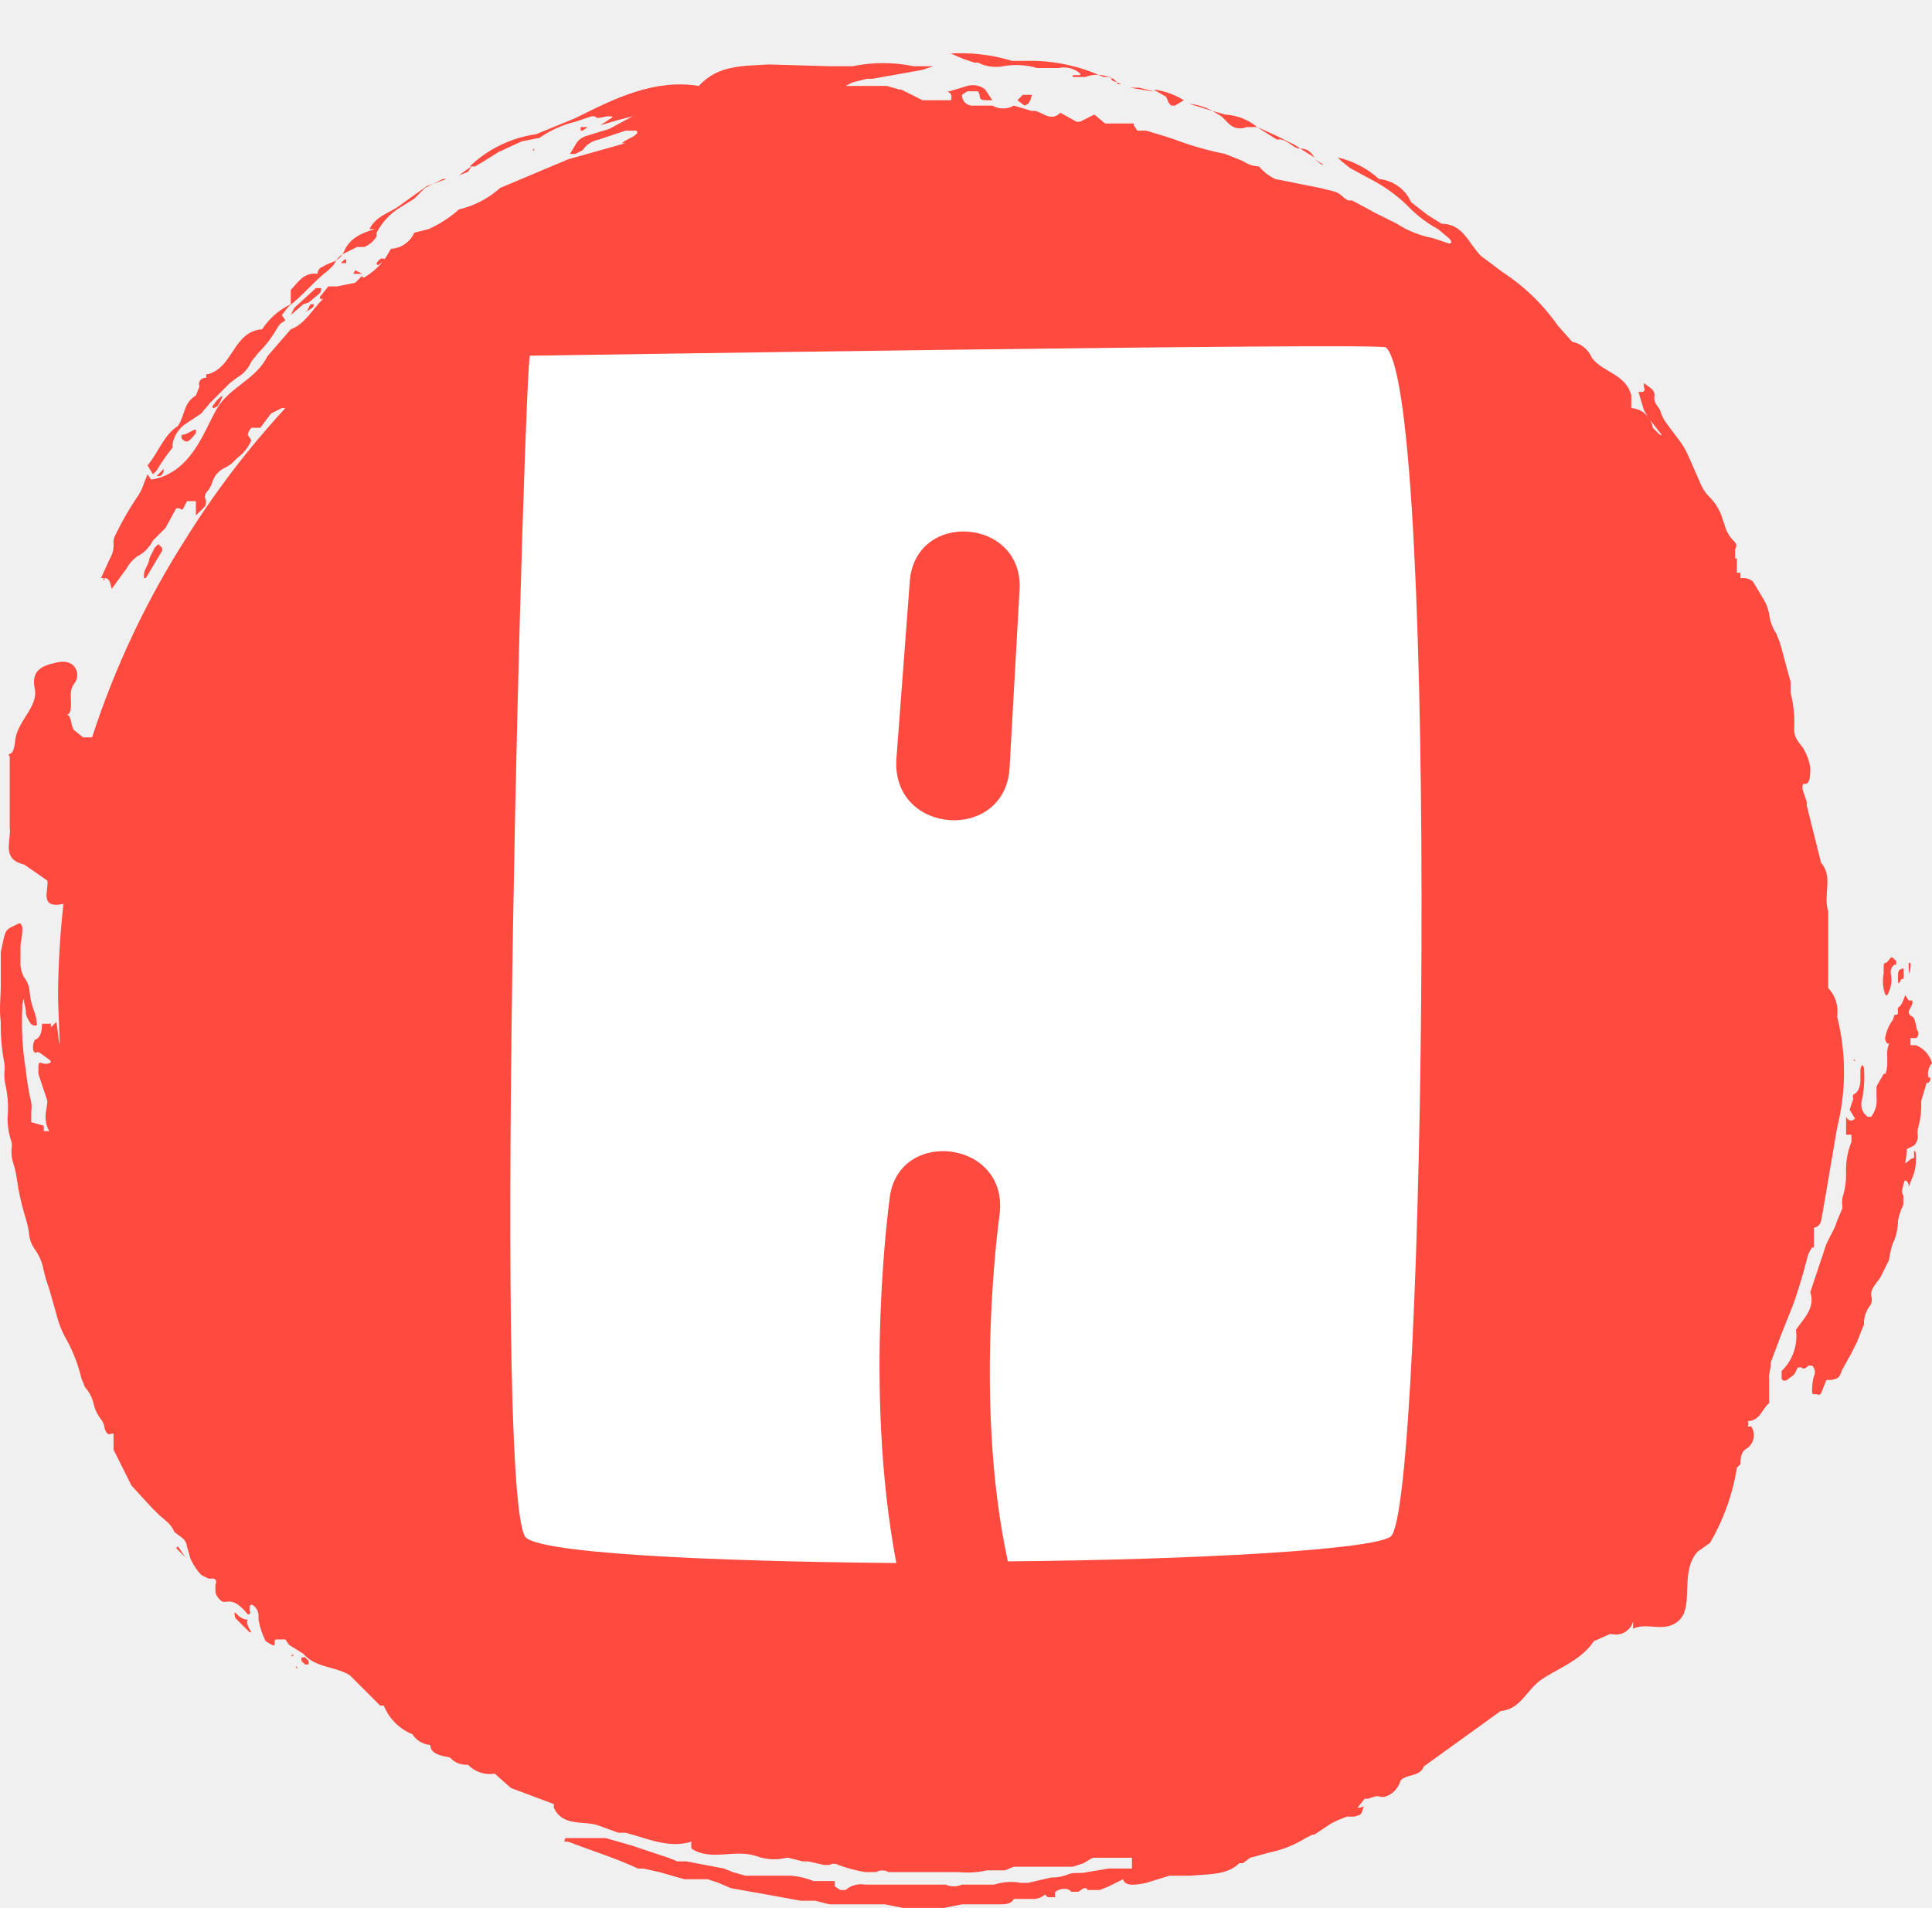
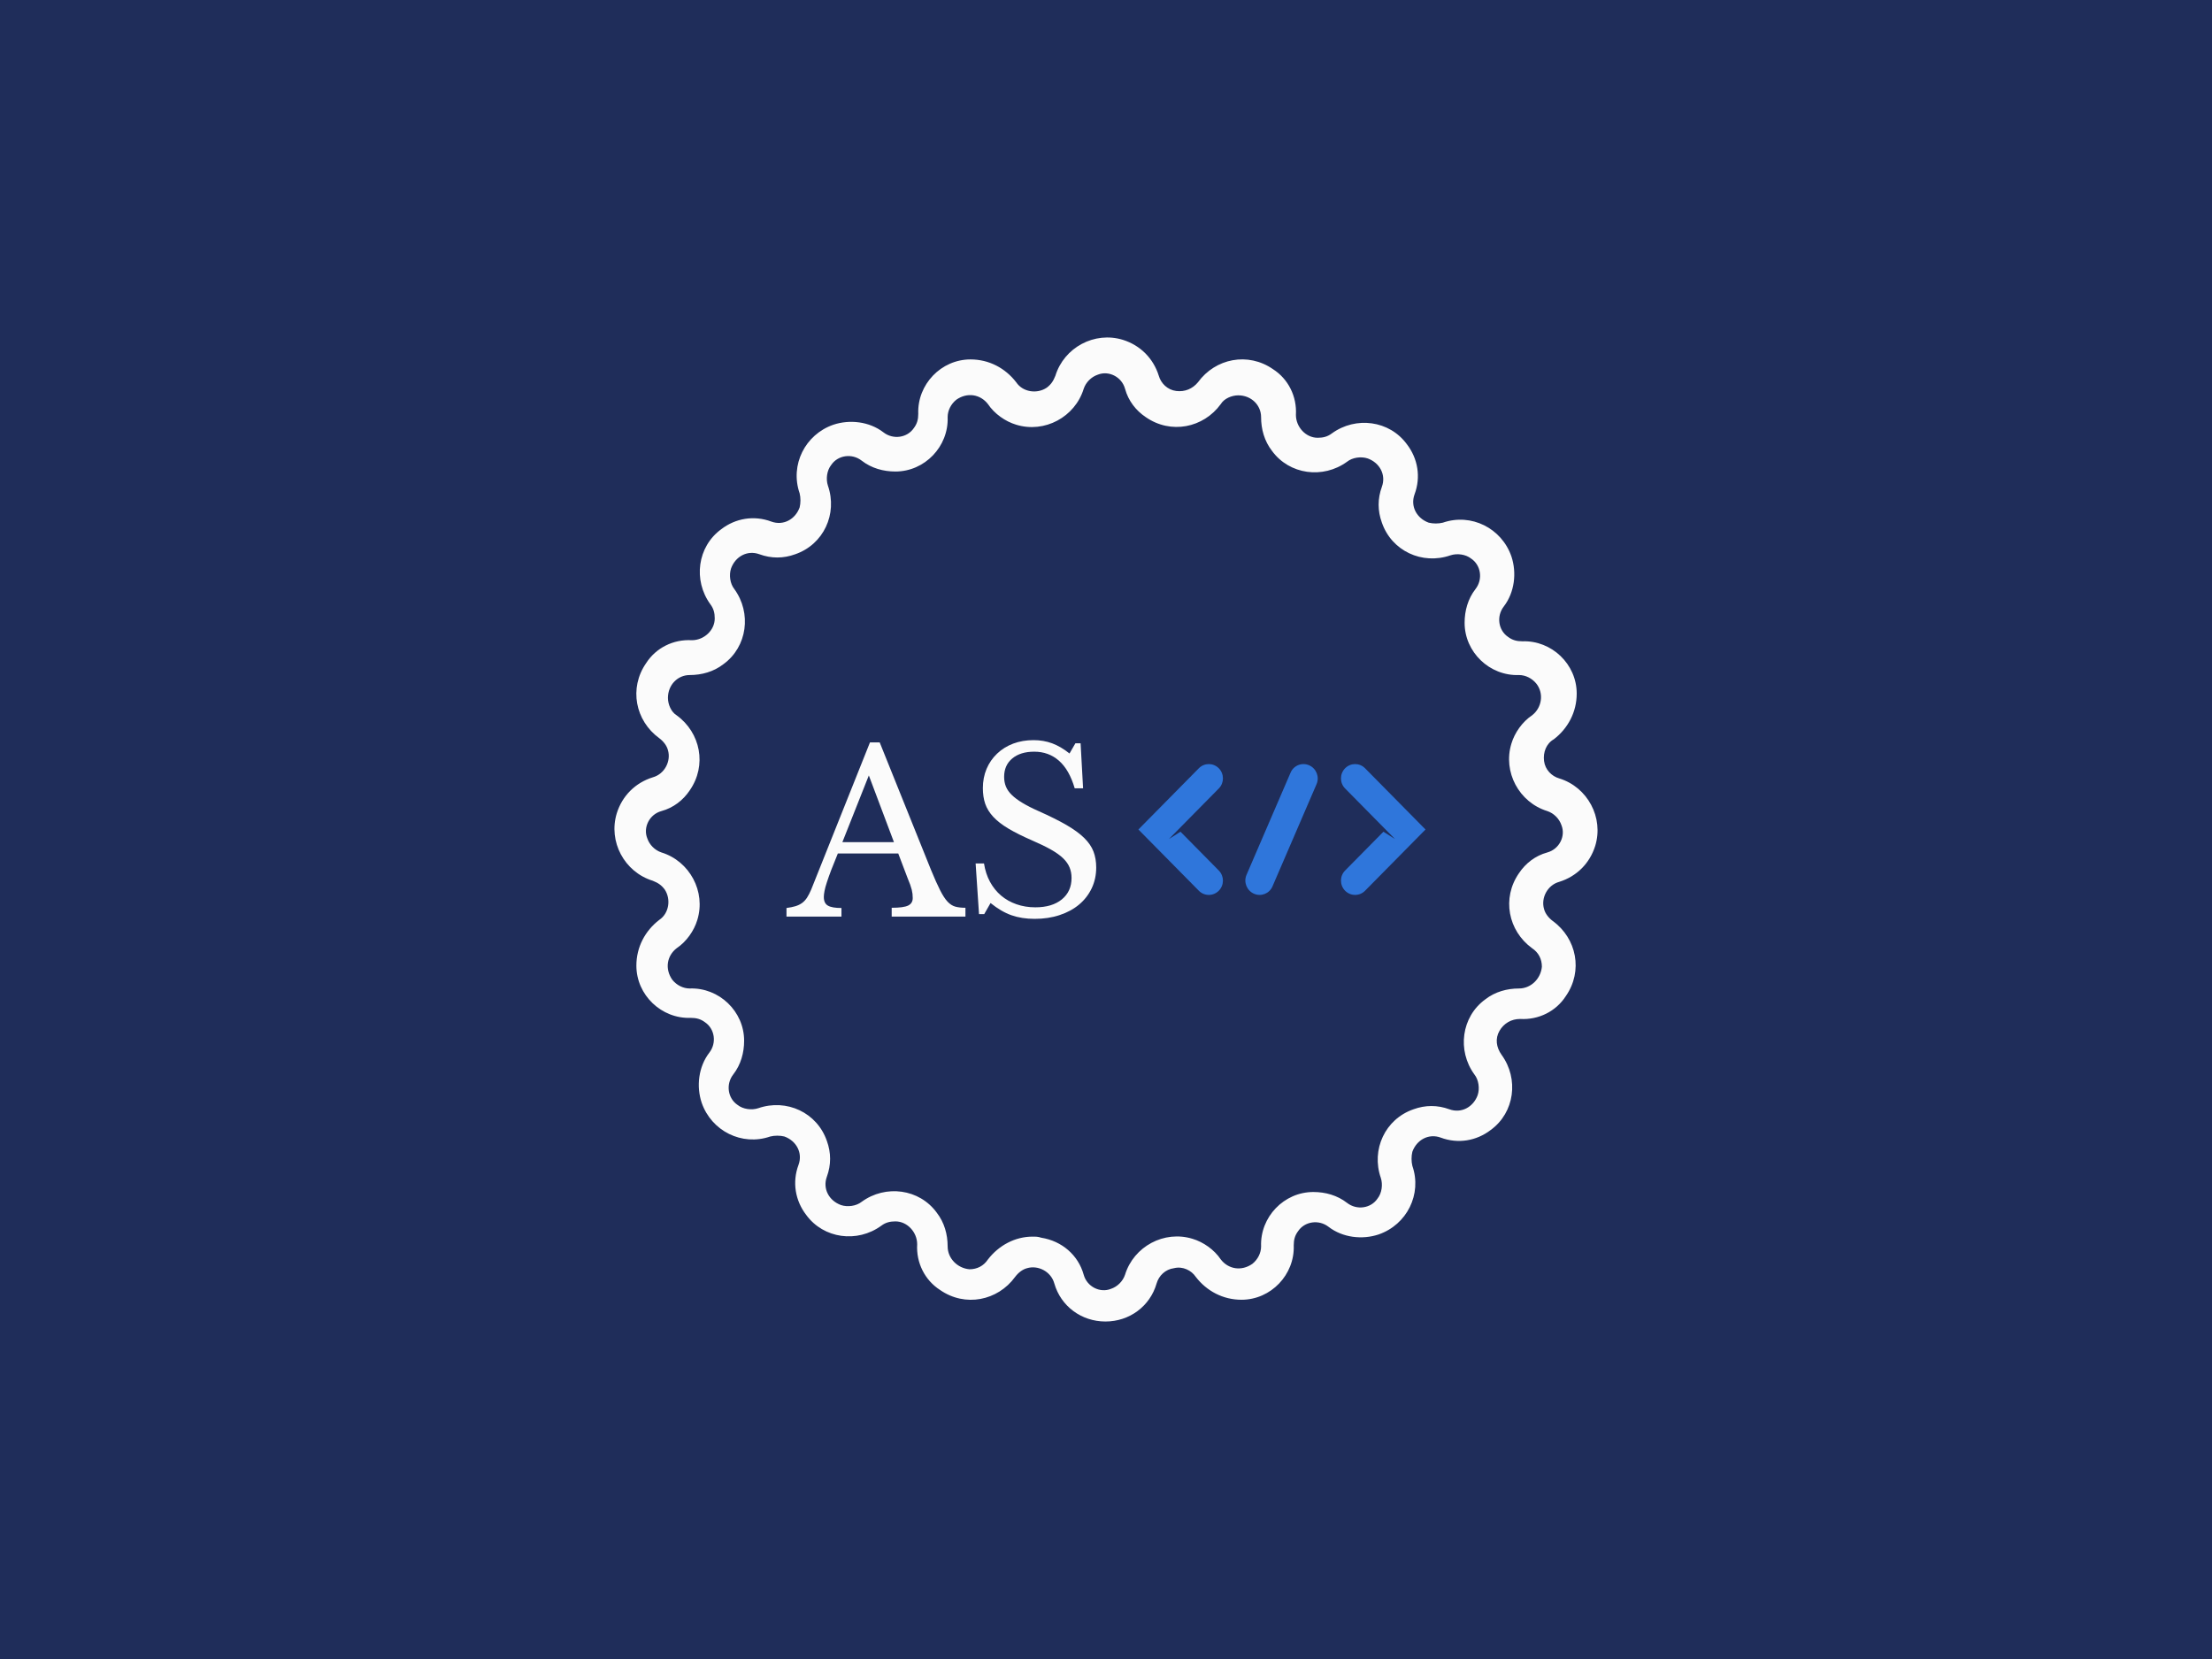
- <svg xmlns="http://www.w3.org/2000/svg" width="308.761" height="304.916" viewBox="0 0 106.008 104.687" class="css-1j8o68f" version="1.1" id="svg23">
-   <defs id="SvgjsDefs2684" />
-   <g id="SvgjsG2685" featurekey="rootContainer" transform="matrix(0.9820593,0,0,0.9820593,-0.05456052,0)" fill="#ff4a3f">
-     <g id="g17">
-       <path d="M19.8 15.3h.5l-.4-.2zm.5.1zm.8-.7c0 .1 0 .1.1.1l.4-.3c-.2-.1-.3-.1-.5.2zm.4-.2zm-4.1 2.3zm-.2.6l.3-.2c.1-.1.1-.2.1-.2h-.2l-.2.4c-.1-.1-.1 0 0 0zm2.2-2.9h-.1l-.2.2h.3zm-2.1 2.4l.6-.5c.1-.1.1-.2.1-.3h-.3l-1.2 1.1-.2.4.7-.6zm-1.1.8z" id="path3" />
-       <path d="M9.7 25v-.2a1.7 1.7 0 0 1 .7-1.1l.9-.6.5-.6.7-.7.4-.4.4-.3a1.9 1.9 0 0 0 .8-.9l.4-.5a5.9 5.9 0 0 0 1-1.3l.2-.3.3-.2-.2-.3.4-.5c.8-.6 1.4-1.4 2.2-2l.3-.3a1.4 1.4 0 0 1 .5-.6l.8-.4h.4a1.4 1.4 0 0 0 .7-.6V13a3.5 3.5 0 0 1 1.3-1.4l.8-.5.2-.2.4-.4 1-.5h.2l-1.1.4-1.4 1c-.6.5-1.4.6-1.8 1.4h.3c-.7.2-1.4.5-1.7 1.2s-.8.6-1.2.9a.4.4 0 0 0-.3.4c-.8-.1-1.1.5-1.5.9v.8a3.9 3.9 0 0 0-1.6 1.4c-1.6.1-1.6 2.1-3 2.5h-.1a.2.2 0 0 0 0 .2c-.3 0-.5.2-.4.5l-.2.5c-.7.4-.6 1.1-1 1.7-.8.5-1.1 1.5-1.7 2.2l.3.5.2-.2a11.6 11.6 0 0 1 .9-1.3zM53.9 3.3l.6.2h.2a2.2 2.2 0 0 0 1.4.2 4.1 4.1 0 0 1 1.9.1h1.2a1.4 1.4 0 0 1 1.2.3.1.1 0 0 1 0 .1H60a.1.1 0 0 0 0 .1h.7a1.8 1.8 0 0 1 1.3 0c.2 0 .1.1.2.2l.5.2h-.2c-.2-.4-.5-.4-.8-.4a9.7 9.7 0 0 0-4.3-.9h-.8A9.8 9.8 0 0 0 53 3h.2zm7.3 3.1zM50.3 4.7zm10.9 1.7h.2-.2zM19 14.7zm32.1-10zm17.6 2.2a.9.9 0 0 0 1 .2h.6a3.1 3.1 0 0 0-1.8-.7l-.7-.2.5.3zm-3.4-1.3c0 .1.1.2.2.3h.2l.5-.3a4.2 4.2 0 0 0-1.7-.6l.7.4zm7.4 2.7l.8.5c-.2-.3-.4-.5-.8-.5z" id="path5" />
-       <path d="M99 76.1l.6-1.6.6-1.5c.2-.5.6-1.8.8-2.6a1.7 1.7 0 0 1 .3-.7h.1v-1.1c.5-.1.4-.6.5-.9l.8-4.7a12.7 12.7 0 0 0 0-6.2 1.9 1.9 0 0 0-.5-1.6v-4.3c-.3-.9.3-1.9-.4-2.7L101 45a.4.4 0 0 0 0-.2l-.2-.6a.5.5 0 0 1 0-.4h.1c.3 0 .3-.5.3-.9a3 3 0 0 0-.4-1.1l-.3-.4a1.1 1.1 0 0 1-.2-.7 6.7 6.7 0 0 0-.2-2v-.6c-.2-.7-.4-1.5-.6-2.2l-.2-.5a2.5 2.5 0 0 1-.4-1.1 2.5 2.5 0 0 0-.3-.8l-.6-1a.8.8 0 0 0-.6-.2h-.1V32h-.2v-.8H97V31a.4.4 0 0 0 0-.1v-.2c.1-.2.1-.3-.1-.5a1.8 1.8 0 0 1-.4-.6l-.2-.6a2.9 2.9 0 0 0-.7-1.2 2.2 2.2 0 0 1-.5-.7l-.7-1.6a4.3 4.3 0 0 0-.6-1l-.6-.8a2.4 2.4 0 0 1-.4-.8l-.2-.3a.6.6 0 0 1-.1-.5.5.5 0 0 0-.2-.4l-.4-.3v.2c.1.2 0 .3-.1.3h-.2l.3 1 .3.5.7.9h-.1l-.2-.2-.2-.2a1.3 1.3 0 0 0-1.2-1.1v-.7c-.3-1.2-1.6-1.3-2.2-2.1a1.5 1.5 0 0 0-1.1-.9l-.8-.9a11.3 11.3 0 0 0-3.1-3l-.8-.6-.4-.3c-.7-.7-1-1.8-2.2-1.8l-.8-.5-.9-.7a2.2 2.2 0 0 0-1.8-1.3 5.1 5.1 0 0 0-2.3-1.2l.2.2.5.4 1.3.7a8.5 8.5 0 0 1 2.1 1.6 6.8 6.8 0 0 0 1.5 1.1l.6.5c.1.1.2.2.1.3H81l-.9-.3a5.6 5.6 0 0 1-2-.8l-1.2-.6-1.3-.7h-.2c-.3-.1-.4-.4-.8-.5l-.8-.2-2.5-.5a2.6 2.6 0 0 1-.9-.7 1.7 1.7 0 0 1-.9-.3l-1-.4a18.1 18.1 0 0 1-2.8-.8l-.6-.2-1-.3h-.5l-.2-.3v-.1h-1.6l-.6-.5-.4.2-.4.2h-.2l-.9-.5c-.6.6-1.1-.2-1.6-.1l-1-.3a1.2 1.2 0 0 1-1.2 0h-1.2a.6.6 0 0 1-.5-.6l.3-.2h.6a.7.7 0 0 1 .1.3c0 .2.2.2.5.2h.2l-.4-.6a1.1 1.1 0 0 0-1-.2l-1 .3H53c.3.2.2.3.2.5h-1.6l-.4-.2-.8-.4h-.1l-.7-.2h-2.3l.4-.2.8-.2h.3l1.7-.3 1.1-.2.6-.2h-1.1a8.4 8.4 0 0 0-3.4 0h-1.3L43 3.6c-1.4.1-2.8 0-3.9 1.2-2.5-.4-4.7.7-6.9 1.8l-2.2.9a6.7 6.7 0 0 0-3.7 1.8h.3l.5-.3.8-.5 1.3-.6 1-.2a6 6 0 0 1 2-.9l.9-.3h.2c.1.2.5 0 .7 0h.2c.1 0 .1.1 0 .1l-.6.4 1-.3.8-.2-1.3.7-1.3.4a1 1 0 0 0-.6.5l-.3.5h.3l.4-.2a1.4 1.4 0 0 1 .9-.6l1.5-.5h.5a.1.1 0 0 1 .1.2c-.2.2-.6.3-.8.5h.2l-3.2.9-3.8 1.6a5.2 5.2 0 0 1-2.3 1.2 6.6 6.6 0 0 1-1.7 1.1l-.8.2a1.5 1.5 0 0 1-1.3.9l-.3.5a3.7 3.7 0 0 1-1.2 1.1h-.1v-.1l-.2.2-.2.2-1 .2h-.5l-.4.5c-.1.1-.1.2 0 .2h.1c-.6.6-1 1.4-1.8 1.7L15 19.9c-.6 1.2-1.8 1.6-2.6 2.6s-1.4 3.9-3.9 4.3l-.2-.3-.2.5a2.7 2.7 0 0 1-.4.8 16.9 16.9 0 0 0-1.2 2.1.8.8 0 0 0-.1.5 1.4 1.4 0 0 1-.2.8l-.5 1.1h.2c.3 0 .3.3.4.6l.8-1.1a2.2 2.2 0 0 1 .6-.7 2 2 0 0 0 .9-.9l.3-.3.4-.4.6-1.1h.2c.1.1.1.1.2 0l.2-.4h.5v.8l.5-.5a.5.5 0 0 0 0-.5.4.4 0 0 1 .1-.3 1.5 1.5 0 0 0 .3-.5 1.3 1.3 0 0 1 .8-.9l.3-.2.3-.3a2.4 2.4 0 0 0 .8-1l-.2-.3c0-.1.1-.3.2-.4h.5l.6-.8.6-.3h.2a48.8 48.8 0 0 0-5.5 7.2h-.1.1a48.4 48.4 0 0 0-5.3 11.2h-.5l-.5-.4c-.2-.2-.1-.7-.4-.9h.1c.3-.5-.1-1.2.3-1.7s.1-1.4-.9-1.2-1.5.5-1.3 1.5-1 1.8-1.1 2.9-.5.5-.3.9v3.9c.1.8-.5 1.8.8 2.1l1.3.9c.1.5-.5 1.6.9 1.3a49.2 49.2 0 0 0-.3 5c0 1.1.1 2.2.1 3.3v-.4c-.1-.4-.1-.8-.2-1.3l-.3.3v-.2h-.5c0 .5-.1.8-.4.9a.9.9 0 0 0-.1.5c0 .1.1.3.2.2s.4.2.7.4-.2.3-.4.2-.2.1-.2.3v.3l.5 1.5c0 .3-.1.6-.1.9a1.7 1.7 0 0 0 .2.8h-.3v-.3l-.7-.2v-.6a1.5 1.5 0 0 0 0-.5 14.6 14.6 0 0 1-.3-1.8 16.6 16.6 0 0 1-.2-3.5.9.9 0 0 1 .1-.5v.2a2.9 2.9 0 0 1 .1.5.8.8 0 0 0 .1.4c.1.2.2.4.4.4s.1-.1.1-.2a2.1 2.1 0 0 0-.1-.5 4.2 4.2 0 0 1-.3-1.3 1.5 1.5 0 0 0-.3-.7 1.6 1.6 0 0 1-.2-.9v-.8c0-.3.1-.6.1-.9a.5.5 0 0 0-.1-.4h-.1c-.8.4-.7.2-1 1.6V55c0 .7-.1 1.4 0 2.1a10.8 10.8 0 0 0 .2 2.3 1.8 1.8 0 0 1 0 .5 3.1 3.1 0 0 0 .1.9 5.9 5.9 0 0 1 .1 1.3 3.9 3.9 0 0 0 .2 1.7 1.2 1.2 0 0 1 0 .4 2.1 2.1 0 0 0 .1.8 4.9 4.9 0 0 1 .2.9 14 14 0 0 0 .5 2.2 5 5 0 0 1 .2 1 1.7 1.7 0 0 0 .3.7 2.9 2.9 0 0 1 .5 1.2 8.5 8.5 0 0 0 .3 1l.4 1.4a5.4 5.4 0 0 0 .6 1.5 8.5 8.5 0 0 1 .8 2.1l.2.5a2.1 2.1 0 0 1 .5 1 2.1 2.1 0 0 0 .4.8 1 1 0 0 1 .2.5c.1.3.2.4.4.3h.1v.9l.5 1 .5 1 1.1 1.2.4.4c.3.3.7.5.9 1l.4.3a.7.7 0 0 1 .3.5l.2.7a3.3 3.3 0 0 0 .6.9l.4.2h.3a.2.2 0 0 1 .1.3 2.5 2.5 0 0 0 0 .5.9.9 0 0 0 .4.5h.2c.4-.1.8.2 1.2.7h.1c0-.1.1-.1 0-.2v-.2c0-.1.1-.2.2-.1a.7.7 0 0 1 .3.6v.2a4.3 4.3 0 0 0 .4 1.2c.5.3.5.3.5.1s0-.2.2-.2h.4l.2.3.8.5c.7.8 1.8.7 2.6 1.2l1.7 1.7h.2a2.9 2.9 0 0 0 1.6 1.6 1.3 1.3 0 0 0 1 .6c0 .5.6.6 1.1.7a1.2 1.2 0 0 0 .8.4h.2a1.7 1.7 0 0 0 1.5.5l.9.8 2.4.9v.2c.5 1.1 1.7.7 2.5 1l1.1.4h.4c1.2.3 2.4.9 3.7.5a.7.7 0 0 0 0 .4c1.1.7 2.4 0 3.6.4a2.9 2.9 0 0 0 1.7.1h.1l.8.2h.3l.9.2h.3a.5.5 0 0 1 .5 0 7.9 7.9 0 0 0 1.5.4h.6a.7.7 0 0 1 .7 0h3.9a5 5 0 0 0 1.6-.1h1l.5-.2H60l.6-.2.5-.3h2.2v.6H62l-1.2.2c-.4.1-.7 0-1 .1a2.4 2.4 0 0 1-1 .2l-1.3.3h-.4a3.1 3.1 0 0 0-1.5.1h-1.8a1.1 1.1 0 0 1-.9 0h-4.5a1.3 1.3 0 0 0-1.1.3H47l-.3-.2v-.3h-1.2a4.1 4.1 0 0 0-1.3-.3h-2.5l-.7-.2-.5-.2-2.1-.4h-.5l-.5-.2-2.1-.7-1.4-.4h-2.2c-.1 0-.1.1-.1.2h.2c1.3.5 2.6.9 3.9 1.5h.3l.9.2 1.4.4h1.3l.6.2.7.3 1.7.3 1.1.2 1.1.2h.8l.8.2h3.1l1 .2h2.3l1-.2H56c.4 0 .6-.1.7-.3h1a1 1 0 0 0 .8-.3c-.1.1 0 .1.1.2h.4v-.2c0-.1 0-.1.2-.2s.6-.1.7.1h.4l.3-.2c.2 0 .2 0 .2.1h.7l.5-.2.8-.4c.1.3.4.4 1.3.2l1.3-.4h1.2c.9-.1 2 0 2.7-.7h.2l.4-.3 1.1-.3a6.1 6.1 0 0 0 2-.8l.4-.2h.1l.9-.6.4-.2.5-.2h.4c.4-.1.4-.1.5-.4s0-.1-.2-.1h-.1l.4-.5h.2c.3-.1.5-.2.7-.1h.2a1.3 1.3 0 0 0 .9-.9c.3-.4 1.1-.2 1.3-.8l4.3-3.1c1.1-.1 1.4-1.1 2.2-1.7s2.3-1.1 3-2.2l.9-.4h.1a1 1 0 0 0 1.2-.7v.4c.8-.4 1.8.3 2.6-.5s0-2.7 1-3.8l.7-.5a12.1 12.1 0 0 0 1.5-4.2l.2-.2c0-.3 0-.7.4-.9a.9.9 0 0 0 .2-1.2h-.2a.3.3 0 0 0 0-.3c.7 0 .8-.7 1.2-1V77a.5.5 0 0 1 0-.2 3.8 3.8 0 0 0 .1-.7zM5.9 32.2z" id="path7" />
-       <path d="M26.4 9.3l-.3.2-.4.3.5-.2zm6.1-2h.1l.3-.2h-.4zm-2.6 1l-.1.1h.1v-.1zm-1.5 1.4zm1.3-.2zm-6.3 3.1zM9.2 26.2l-.4.4H9a.4.4 0 0 0 .2-.4zm3-3.5a2.1 2.1 0 0 0 .3-.6 1.5 1.5 0 0 0-.5.5c-.1.1-.1.2 0 .2zM11 24.2V24c-.2 0-.5.3-.8.3v.2c.3.3.4.2.8-.3zm3 66.2zM73.9 9.2h.1l-.5-.3zm-2.5-1.4c.5-.1.8.4 1.2.5h.1l-.3-.2-1-.5-1.1-.5.3.2zM52.8 3.1zm11.7 2h-.1l-1.2-.2h.5zm2 .7l1.3.4a3.3 3.3 0 0 0-1.3-.4zm-9 0a1 1 0 0 0 .2-.5h-.5l-.3.3.4.3zm9 1.6zM49.9 4.2zm2.9.7zM48.5 4zm13.8 2.1a.5.5 0 0 0 0 .1zm44.8 52.3h-.3V58h.3c.1 0 .2-.3.1-.4s-.1-.7-.3-.8a.3.3 0 0 1-.2-.3l.2-.4a.4.4 0 0 0 0-.2h-.2l-.2-.3c-.1.3-.2.6-.4.7a.5.5 0 0 0 0 .2c0 .1 0 .2-.1.2h-.1a1.1 1.1 0 0 1-.1.3 2.3 2.3 0 0 0-.4.9.4.4 0 0 0 .1.4h.1a1.7 1.7 0 0 0-.1.8v.4a1.8 1.8 0 0 1-.1.5h-.1l-.4.7v.6a1.5 1.5 0 0 1-.3 1.1h-.2l-.2-.2a.9.9 0 0 1-.1-.8 6.5 6.5 0 0 0 .1-1.7c0-.1-.1-.2-.1-.2a.5.5 0 0 0-.1.3v.6c0 .2-.1.6-.3.7s-.1.2-.1.3l-.2.6.3.5c-.2.2-.4.1-.5-.1v1h.3v.4a4.2 4.2 0 0 0-.3 1.4 3.3 3.3 0 0 0 0 .4 4 4 0 0 1-.2 1.3 2 2 0 0 0 0 .6l-.3.7a3.2 3.2 0 0 1-.3.7l-.3.6-.9 2.7c.3.9-.4 1.5-.8 2.1a2.7 2.7 0 0 1-.8 2.3v.4c0 .1.1.2.3.1l.4-.3.2-.4h.2c.1.1.2.1.4-.1h.2a.5.5 0 0 1 .1.6 2.9 2.9 0 0 0-.1.8c0 .1 0 .2.1.2h.2c.1.1.2 0 .3-.3l.2-.5h.3c.4-.1.4-.1.6-.6l.5-.9.3-.6.4-1a1.6 1.6 0 0 1 .3-1 .6.6 0 0 0 .1-.6c0-.2 0-.3.2-.6l.3-.4.5-1a4.7 4.7 0 0 1 .2-.9 3 3 0 0 0 .3-1.3 3.8 3.8 0 0 1 .3-.9v-.5c-.1-.2-.1-.2 0-.6s.1-.2.2-.2a.4.4 0 0 1 .1.3l.2-.5a2.3 2.3 0 0 0 .2-.9v-.3c0-.1 0-.3-.1-.3v.4c-.2 0-.3.2-.5.3a6.4 6.4 0 0 0 .1-.8l.4-.2a.7.7 0 0 0 .2-.6 1.4 1.4 0 0 1 0-.3 4.8 4.8 0 0 0 .2-1.4v-.2l.3-1h.1a.3.3 0 0 0 .1-.3h-.1a.9.9 0 0 1 .2-.8 1.5 1.5 0 0 0-.9-1zm-1.2 7.8zm-.2-9.9zm0 0zM9.1 30.8a.3.3 0 0 0 0-.2l-.2-.2-.2.2-.3.6c0 .3-.3.6-.3.9v.2h.1zm96.3 24.8h.1a1.7 1.7 0 0 0 .2-1.2.5.5 0 0 1 .2-.5h.1v-.2l-.2-.2h-.1c-.1.1-.2.3-.3.3s-.1.1-.1.3v.3a2.2 2.2 0 0 0 .1 1.2zM13.2 90.1c-.1 0 0 .2 0 .3l.8.8h.1c-.2-.3-.3-.6-.2-.7a.9.9 0 0 1-.5-.2zm.8.3zm92.3-35.7h.1a2 2 0 0 0 0-.6c-.3.1-.3.1-.3.6s.1.1.2 0z" id="path9" />
-       <path d="M106.7 62a.6.6 0 0 0 .1-.5c0-.1-.1-.2-.1-.1h-.2v.2c0 .4.1.5.2.4zm.1-8.2h-.1v.6a1 1 0 0 0 .1-.6zM17.1 92.6h-.2v.2l.2.2h.2v-.2zm86.6-33.3c0-.1 0-.1-.1-.1zM9.9 86.5l.5.5-.4-.6z" id="path11" />
-       <circle cx="10.5" cy="87.1" transform="rotate(-24.8 10.4 87.159)" id="circle13" />
-       <path d="M9.7 30.1h-.1v.2-.2h.1zm83.2-6.6l-.2-.3h-.1zm-14.7 77.1zM5.9 32.2zm-.1.2a.3.3 0 0 0 .1-.2v.2zm1.9-4.9zM61.5 2.4zm42.8 58.2v.1-.1zM16.4 92.5h-.1c.1.1.2 0 .1-.1zm.2.7h.1l-.1-.1v.1zm73.9-71.3zm15.2 34.4zM14.6 91.7zm92.1-37zm-.8 11.4zM34.6 0z" id="path15" />
-     </g>
-   </g>
-   <g id="SvgjsG2686" featurekey="nameFeature-0" transform="matrix(2.284354,0,0,2.284354,27.98006,-5.60952)" fill="#ffffff">
-     <path d="M9.6 16.48 l-0.32 4.24 c-0.08 1.8 2.6 1.96 2.72 0.2 l0.24 -4.28 c0.12 -1.76 -2.56 -1.96 -2.64 -0.16 z M0.48 11 l0 0 c0.04 0 20.48 -0.32 20.56 -0.2 c1.28 1.12 0.96 27.8 0.12 28.56 c-0.4 0.32 -4.64 0.56 -9.2 0.6 c-0.84 -3.84 -0.2 -8.32 -0.2 -8.32 c0.24 -1.8 -2.44 -2.12 -2.64 -0.4 c0 0.04 -0.64 4.52 0.16 8.76 c-4.56 -0.04 -8.68 -0.24 -8.92 -0.64 c-0.8 -1.44 0 -28.28 0.12 -28.36 z" id="path20" />
+ <svg xmlns="http://www.w3.org/2000/svg" version="1.1" width="2000" height="1500" viewBox="0 0 2000 1500">
+   <rect width="2000" height="1500" fill="#1f2d5a" />
+   <g transform="matrix(0.4444444,0,0,0.4444444,555.5558,250)">
+     <svg viewBox="0 0 320 360" data-background-color="#1f2d5a" preserveAspectRatio="xMidYMid meet" height="2250" width="2000">
+       <g id="tight-bounds" transform="matrix(1,0,0,1,-0.00007399329,0)">
+         <svg viewBox="0 0 320 360" height="360" width="320">
+           <g>
+             <svg />
+           </g>
+           <g>
+             <svg viewBox="0 0 320 360" height="360" width="320">
+               <g>
+                 <path transform="translate(-17.30355,3.60951) scale(3.54253,3.54253)" d="M50 95v0c-2.2 0-4.1-1.4-4.7-3.5-0.3-1.1-1.5-1.7-2.5-1.4-0.4 0.1-0.8 0.4-1.1 0.8-1.6 2.2-4.6 2.8-6.9 1.2-1.4-0.9-2.2-2.5-2.1-4.2 0-1.1-0.9-2.1-2-2.1-0.5 0-0.9 0.1-1.3 0.4-2.2 1.6-5.3 1.2-6.9-1-1-1.3-1.3-3-0.7-4.6 0.4-1.1-0.2-2.2-1.3-2.6-0.4-0.1-0.9-0.1-1.3 0-2.6 0.9-5.4-0.5-6.3-3.1-0.5-1.5-0.3-3.3 0.7-4.6 0.7-0.9 0.5-2.2-0.4-2.8-0.4-0.3-0.8-0.4-1.3-0.4-2.7 0.1-5-2.1-5-4.8 0-1.7 0.8-3.2 2.1-4.2 0.9-0.6 1.1-1.9 0.5-2.8-0.3-0.4-0.6-0.6-1.1-0.8-2.6-0.8-4.1-3.6-3.3-6.2 0.5-1.6 1.7-2.8 3.3-3.3 1.1-0.3 1.7-1.5 1.4-2.5-0.1-0.4-0.4-0.8-0.8-1.1-2.2-1.6-2.8-4.6-1.2-6.9 0.9-1.4 2.5-2.2 4.2-2.1 1.1 0 2.1-0.9 2.1-2 0-0.5-0.1-0.9-0.4-1.3-1.6-2.2-1.2-5.3 1-6.9 1.3-1 3-1.3 4.6-0.7 1.1 0.4 2.2-0.2 2.6-1.3 0.1-0.4 0.1-0.9 0-1.3-0.9-2.6 0.5-5.4 3.1-6.3 1.5-0.5 3.3-0.3 4.6 0.7 0.9 0.7 2.2 0.5 2.8-0.4 0.3-0.4 0.4-0.8 0.4-1.3-0.1-2.7 2.1-5 4.8-5 1.7 0 3.2 0.8 4.2 2.1 0.6 0.9 1.9 1.1 2.8 0.5 0.4-0.3 0.6-0.6 0.8-1.1 0.8-2.6 3.6-4.1 6.2-3.3 1.6 0.5 2.8 1.7 3.3 3.3v0c0.2 0.7 0.8 1.3 1.6 1.4 0.8 0.1 1.5-0.2 2-0.8 1.6-2.2 4.6-2.8 6.9-1.2 1.4 0.9 2.2 2.5 2.1 4.2 0 1.1 0.9 2.1 2 2.1 0.5 0 0.9-0.1 1.3-0.4 2.2-1.6 5.3-1.2 6.9 1 1 1.3 1.3 3 0.7 4.6-0.4 1.1 0.2 2.2 1.3 2.6 0.4 0.1 0.9 0.1 1.3 0 2.6-0.9 5.4 0.5 6.3 3.1 0.5 1.5 0.3 3.3-0.7 4.6-0.7 0.9-0.5 2.2 0.4 2.8 0.4 0.3 0.8 0.4 1.3 0.4 2.7-0.1 5 2.1 5 4.8 0 1.7-0.8 3.2-2.1 4.2-0.7 0.4-1 1.2-0.9 2 0.1 0.8 0.7 1.4 1.4 1.6 2.6 0.8 4.1 3.6 3.3 6.2-0.5 1.6-1.7 2.8-3.3 3.3-1.1 0.3-1.7 1.5-1.4 2.5 0.1 0.4 0.4 0.8 0.8 1.1 2.2 1.6 2.8 4.6 1.2 6.9-0.9 1.4-2.5 2.2-4.2 2.1-0.8 0-1.5 0.4-1.9 1.1-0.4 0.7-0.3 1.5 0.2 2.2 1.6 2.2 1.2 5.3-1 6.9-1.3 1-3 1.3-4.6 0.7-1.1-0.4-2.2 0.2-2.6 1.3-0.1 0.4-0.1 0.9 0 1.3 0.9 2.6-0.5 5.4-3.1 6.3-1.5 0.5-3.3 0.3-4.6-0.7-0.9-0.7-2.2-0.5-2.8 0.4-0.3 0.4-0.4 0.8-0.4 1.3 0.1 2.7-2.1 5-4.8 5-1.7 0-3.2-0.8-4.2-2.1-0.4-0.6-1.2-1-2-0.8-0.8 0.1-1.4 0.7-1.6 1.4-0.6 2.1-2.5 3.5-4.7 3.5zM43.3 87.2c0.3 0 0.5 0 0.8 0.1 1.9 0.3 3.4 1.6 3.9 3.4 0.3 1.1 1.5 1.7 2.5 1.3 0.6-0.2 1.1-0.7 1.3-1.3 0.8-2.6 3.6-4.1 6.2-3.3 1 0.3 2 1 2.6 1.9 0.7 0.9 1.9 1.1 2.9 0.4 0.5-0.4 0.8-1 0.8-1.6-0.1-2.7 2.1-5 4.8-5 1.1 0 2.2 0.3 3.1 1 0.9 0.7 2.2 0.5 2.8-0.4 0.4-0.5 0.5-1.3 0.3-1.9-0.9-2.6 0.4-5.4 3-6.3 1.1-0.4 2.2-0.4 3.3 0 1.1 0.4 2.2-0.2 2.6-1.3 0.2-0.6 0.1-1.4-0.3-1.9-1.6-2.2-1.2-5.3 1-6.9 0.9-0.7 2-1 3.1-1 1.1 0 2-0.9 2.1-2 0-0.7-0.3-1.3-0.9-1.7-2.2-1.6-2.8-4.6-1.2-6.9 0.6-0.9 1.5-1.6 2.6-1.9 1.1-0.3 1.7-1.5 1.3-2.5-0.2-0.6-0.7-1.1-1.3-1.3-2.6-0.8-4.1-3.6-3.3-6.2 0.3-1 1-2 1.9-2.6 0.9-0.7 1.1-2 0.4-2.9-0.4-0.5-1-0.8-1.6-0.8-2.7 0.1-5-2.1-5-4.8 0-1.1 0.3-2.2 1-3.1 0.7-0.9 0.5-2.2-0.4-2.8-0.5-0.4-1.3-0.5-1.9-0.3-2.6 0.9-5.4-0.4-6.3-3-0.4-1.1-0.4-2.2 0-3.3 0.4-1.1-0.2-2.2-1.3-2.6-0.6-0.2-1.4-0.1-1.9 0.3-2.2 1.6-5.3 1.2-6.9-1-0.7-0.9-1-2-1-3.1 0-1.1-0.9-2-2.1-2-0.6 0-1.3 0.3-1.6 0.8-1.6 2.2-4.6 2.8-6.9 1.2-0.9-0.6-1.6-1.5-1.9-2.6v0c-0.3-1.1-1.5-1.7-2.5-1.3-0.6 0.2-1.1 0.7-1.3 1.3-0.8 2.6-3.6 4.1-6.2 3.3-1-0.3-2-1-2.6-1.9-0.7-0.9-1.9-1.1-2.9-0.4-0.5 0.4-0.8 1-0.8 1.6 0.1 2.7-2.1 5-4.8 5-1.1 0-2.2-0.3-3.1-1-0.9-0.7-2.2-0.5-2.8 0.4-0.4 0.5-0.5 1.3-0.3 1.9 0.9 2.6-0.4 5.4-3 6.3-1.1 0.4-2.2 0.4-3.3 0-1.1-0.4-2.2 0.2-2.6 1.3-0.2 0.6-0.1 1.4 0.3 1.9 1.6 2.2 1.2 5.3-1 6.9-0.9 0.7-2 1-3.1 1-1.1 0-2 0.9-2 2.1 0 0.6 0.3 1.3 0.8 1.6 2.2 1.6 2.8 4.6 1.2 6.9-0.6 0.9-1.5 1.6-2.6 1.9-1.1 0.3-1.7 1.5-1.3 2.5 0.2 0.6 0.7 1.1 1.3 1.3 2.6 0.8 4.1 3.6 3.3 6.2-0.3 1-1 2-1.9 2.6-0.9 0.7-1.1 1.9-0.4 2.9 0.4 0.5 1 0.8 1.6 0.8 2.7-0.1 5 2.1 5 4.8 0 1.1-0.3 2.2-1 3.1-0.7 0.9-0.5 2.2 0.4 2.8 0.5 0.4 1.3 0.5 1.9 0.3 2.6-0.9 5.4 0.4 6.3 3 0.4 1.1 0.4 2.2 0 3.3-0.4 1.1 0.2 2.2 1.3 2.6 0.6 0.2 1.4 0.1 1.9-0.3 2.2-1.6 5.3-1.2 6.9 1 0.7 0.9 1 2 1 3.1 0 1.1 0.9 2 2 2.1 0.7 0 1.3-0.3 1.7-0.9 1-1.3 2.5-2.1 4.1-2.1z" fill="#fbfbfb" fill-rule="nonzero" stroke="none" stroke-width="1" stroke-linecap="butt" stroke-linejoin="miter" stroke-miterlimit="10" stroke-dasharray="" stroke-dashoffset="0" font-family="none" font-weight="none" font-size="none" text-anchor="none" style="mix-blend-mode: normal" data-fill-palette-color="tertiary" />
+               </g>
+               <g transform="matrix(1,0,0,1,56,150.9123)">
+                 <svg viewBox="0 0 208 58.175" height="58.175" width="208">
+                   <g>
+                     <svg viewBox="0 0 429.152 120.029" height="58.175" width="208">
+                       <g>
+                         <svg viewBox="0 0 208 120.029" height="120.029" width="208">
+                           <g id="textblocktransform">
+                             <svg viewBox="0 0 208 120.029" height="120.029" width="208" id="textblock">
+                               <g>
+                                 <svg viewBox="0 0 208 120.029" height="120.029" width="208">
+                                   <g transform="matrix(1,0,0,1,0,0)">
+                                     <svg width="208" viewBox="-0.3 -39 68.45 39.5" height="120.029" data-palette-color="#fbfbfb">
+                                       <path d="M26.45-8.55L24.4-13.95 11.05-13.95Q10.2-11.9 9.6-10.33 9-8.75 8.63-7.6 8.25-6.45 8.1-5.65 7.95-4.85 7.95-4.35L7.95-4.35Q7.95-2.95 8.85-2.43 9.75-1.9 11.85-1.9L11.85-1.9 11.85 0-0.3 0-0.3-1.9Q0.85-2.05 1.68-2.3 2.5-2.55 3.13-3 3.75-3.45 4.23-4.17 4.7-4.9 5.15-5.95L5.15-5.95 18.15-38.5 20.3-38.5 31.65-10.3Q32.8-7.5 33.65-5.83 34.5-4.15 35.3-3.3 36.1-2.45 37.02-2.2 37.95-1.95 39.25-1.95L39.25-1.95 39.25 0 22.95 0 22.95-1.95Q25.6-1.95 26.6-2.45 27.6-2.95 27.6-4.1L27.6-4.1Q27.6-4.6 27.55-5.03 27.5-5.45 27.38-5.95 27.25-6.45 27.03-7.08 26.8-7.7 26.45-8.55L26.45-8.55ZM17.9-31.2L12.05-16.45 23.45-16.45 17.9-31.2ZM42.25-0.55L41.5-11.75 43.35-11.75Q43.7-9.5 44.67-7.7 45.65-5.9 47.12-4.65 48.6-3.4 50.52-2.73 52.45-2.05 54.7-2.05L54.7-2.05Q58.4-2.05 60.55-3.8 62.7-5.55 62.7-8.55L62.7-8.55Q62.7-9.8 62.27-10.85 61.85-11.9 60.85-12.88 59.85-13.85 58.17-14.8 56.5-15.75 53.95-16.85L53.95-16.85Q50.85-18.2 48.75-19.45 46.65-20.7 45.4-22.05 44.15-23.4 43.62-24.93 43.1-26.45 43.1-28.4L43.1-28.4Q43.1-30.7 43.92-32.65 44.75-34.6 46.25-36.02 47.75-37.45 49.8-38.23 51.85-39 54.3-39L54.3-39Q56.5-39 58.4-38.3 60.3-37.6 62.25-36.05L62.25-36.05 63.55-38.3 64.7-38.3 65.25-28.35 63.4-28.35Q62.2-32.45 59.92-34.45 57.65-36.45 54.45-36.45L54.45-36.45Q51.4-36.45 49.6-34.95 47.8-33.45 47.8-30.9L47.8-30.9Q47.8-29.7 48.2-28.73 48.6-27.75 49.5-26.88 50.4-26 51.85-25.13 53.3-24.25 55.45-23.3L55.45-23.3Q59.15-21.65 61.6-20.23 64.05-18.8 65.5-17.38 66.95-15.95 67.55-14.38 68.15-12.8 68.15-10.85L68.15-10.85Q68.15-8.35 67.15-6.25 66.15-4.15 64.35-2.65 62.55-1.15 60.05-0.33 57.55 0.5 54.55 0.5L54.55 0.5Q51.7 0.5 49.42-0.3 47.15-1.1 44.8-3L44.8-3 43.4-0.55 42.25-0.55Z" opacity="1" transform="matrix(1,0,0,1,0,0)" fill="#fbfbfb" class="wordmark-text-0" data-fill-palette-color="primary" id="text-0" />
+                                     </svg>
+                                   </g>
+                                 </svg>
+                               </g>
+                             </svg>
+                           </g>
+                         </svg>
+                       </g>
+                       <g transform="matrix(1,0,0,1,236.336,16.08188)">
+                         <svg viewBox="0 0 192.816 87.865" height="87.865" width="192.816">
+                           <g>
+                             <svg version="1.1" x="0" y="0" viewBox="5 29.494 90 41.013" enable-background="new 0 0 100 100" xml:space="preserve" height="87.865" width="192.816" class="icon-icon-0" data-fill-palette-color="accent" id="icon-0">
+                               <g fill="#2f76db" data-fill-palette-color="accent">
+                                 <path d="M23.943 30.807L5 50.001l18.942 19.192c1.728 1.751 4.53 1.751 6.258 0.002 1.729-1.75 1.73-4.587 0.002-6.338L18.193 50.695l-3.624 2.289 15.634-15.841c0.864-0.875 1.295-2.021 1.295-3.168 0-1.147-0.433-2.295-1.297-3.17C28.473 29.056 25.671 29.057 23.943 30.807z" fill="#2f76db" data-fill-palette-color="accent" />
+                                 <path d="M76.057 30.808L95 50.001 76.058 69.193c-1.728 1.751-4.53 1.751-6.258 0.002-1.729-1.75-1.73-4.587-0.002-6.338l12.009-12.161 3.624 2.289L69.796 37.144c-0.864-0.875-1.295-2.021-1.295-3.168 0-1.147 0.433-2.295 1.297-3.17C71.527 29.056 74.329 29.057 76.057 30.808z" fill="#2f76db" data-fill-palette-color="accent" />
+                                 <path d="M60.899 32.352c-0.419-1.068-1.241-1.978-2.366-2.476-2.249-0.997-4.857 0.028-5.825 2.288l-13.82 32.062c-0.484 1.13-0.467 2.355-0.048 3.422 0.419 1.068 1.241 1.978 2.366 2.476 2.249 0.997 4.857-0.028 5.825-2.288l13.82-32.062C61.335 34.644 61.318 33.419 60.899 32.352z" fill="#2f76db" data-fill-palette-color="accent" />
+                               </g>
+                             </svg>
+                           </g>
+                         </svg>
+                       </g>
+                     </svg>
+                   </g>
+                 </svg>
+               </g>
+             </svg>
+           </g>
+           <defs />
+         </svg>
+         <rect width="320" height="360" fill="none" stroke="none" visibility="hidden" />
+       </g>
+     </svg>
  </g>
</svg>
